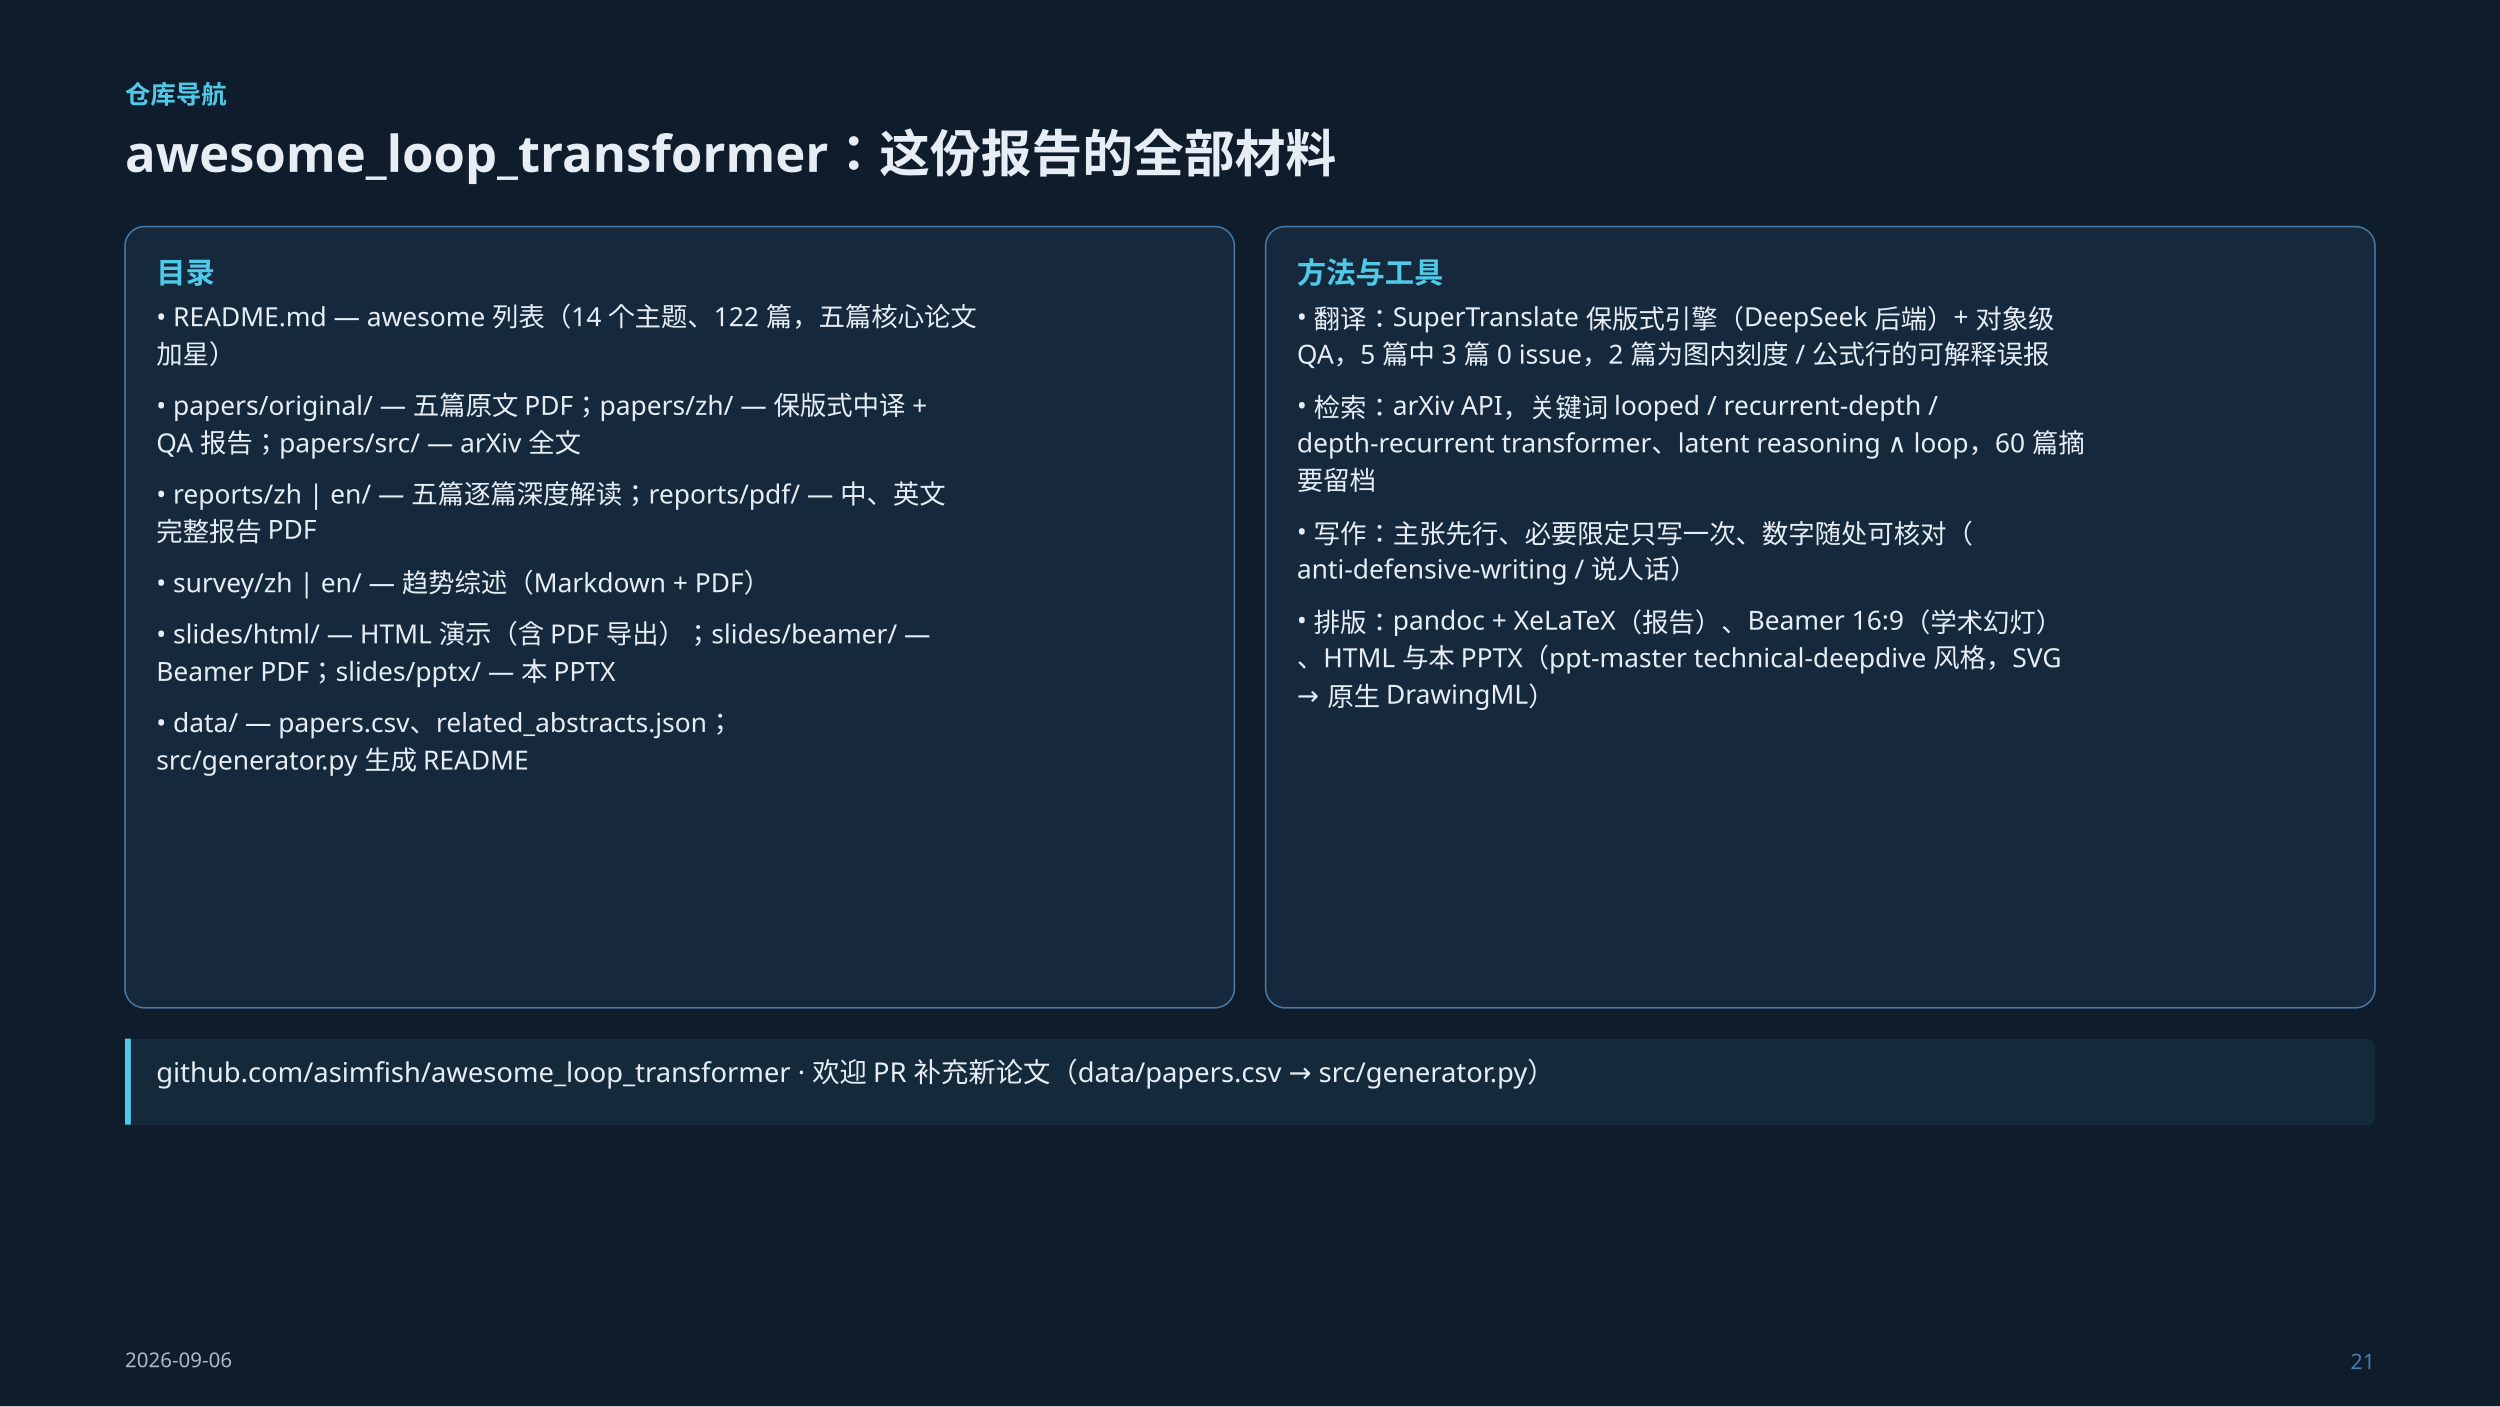
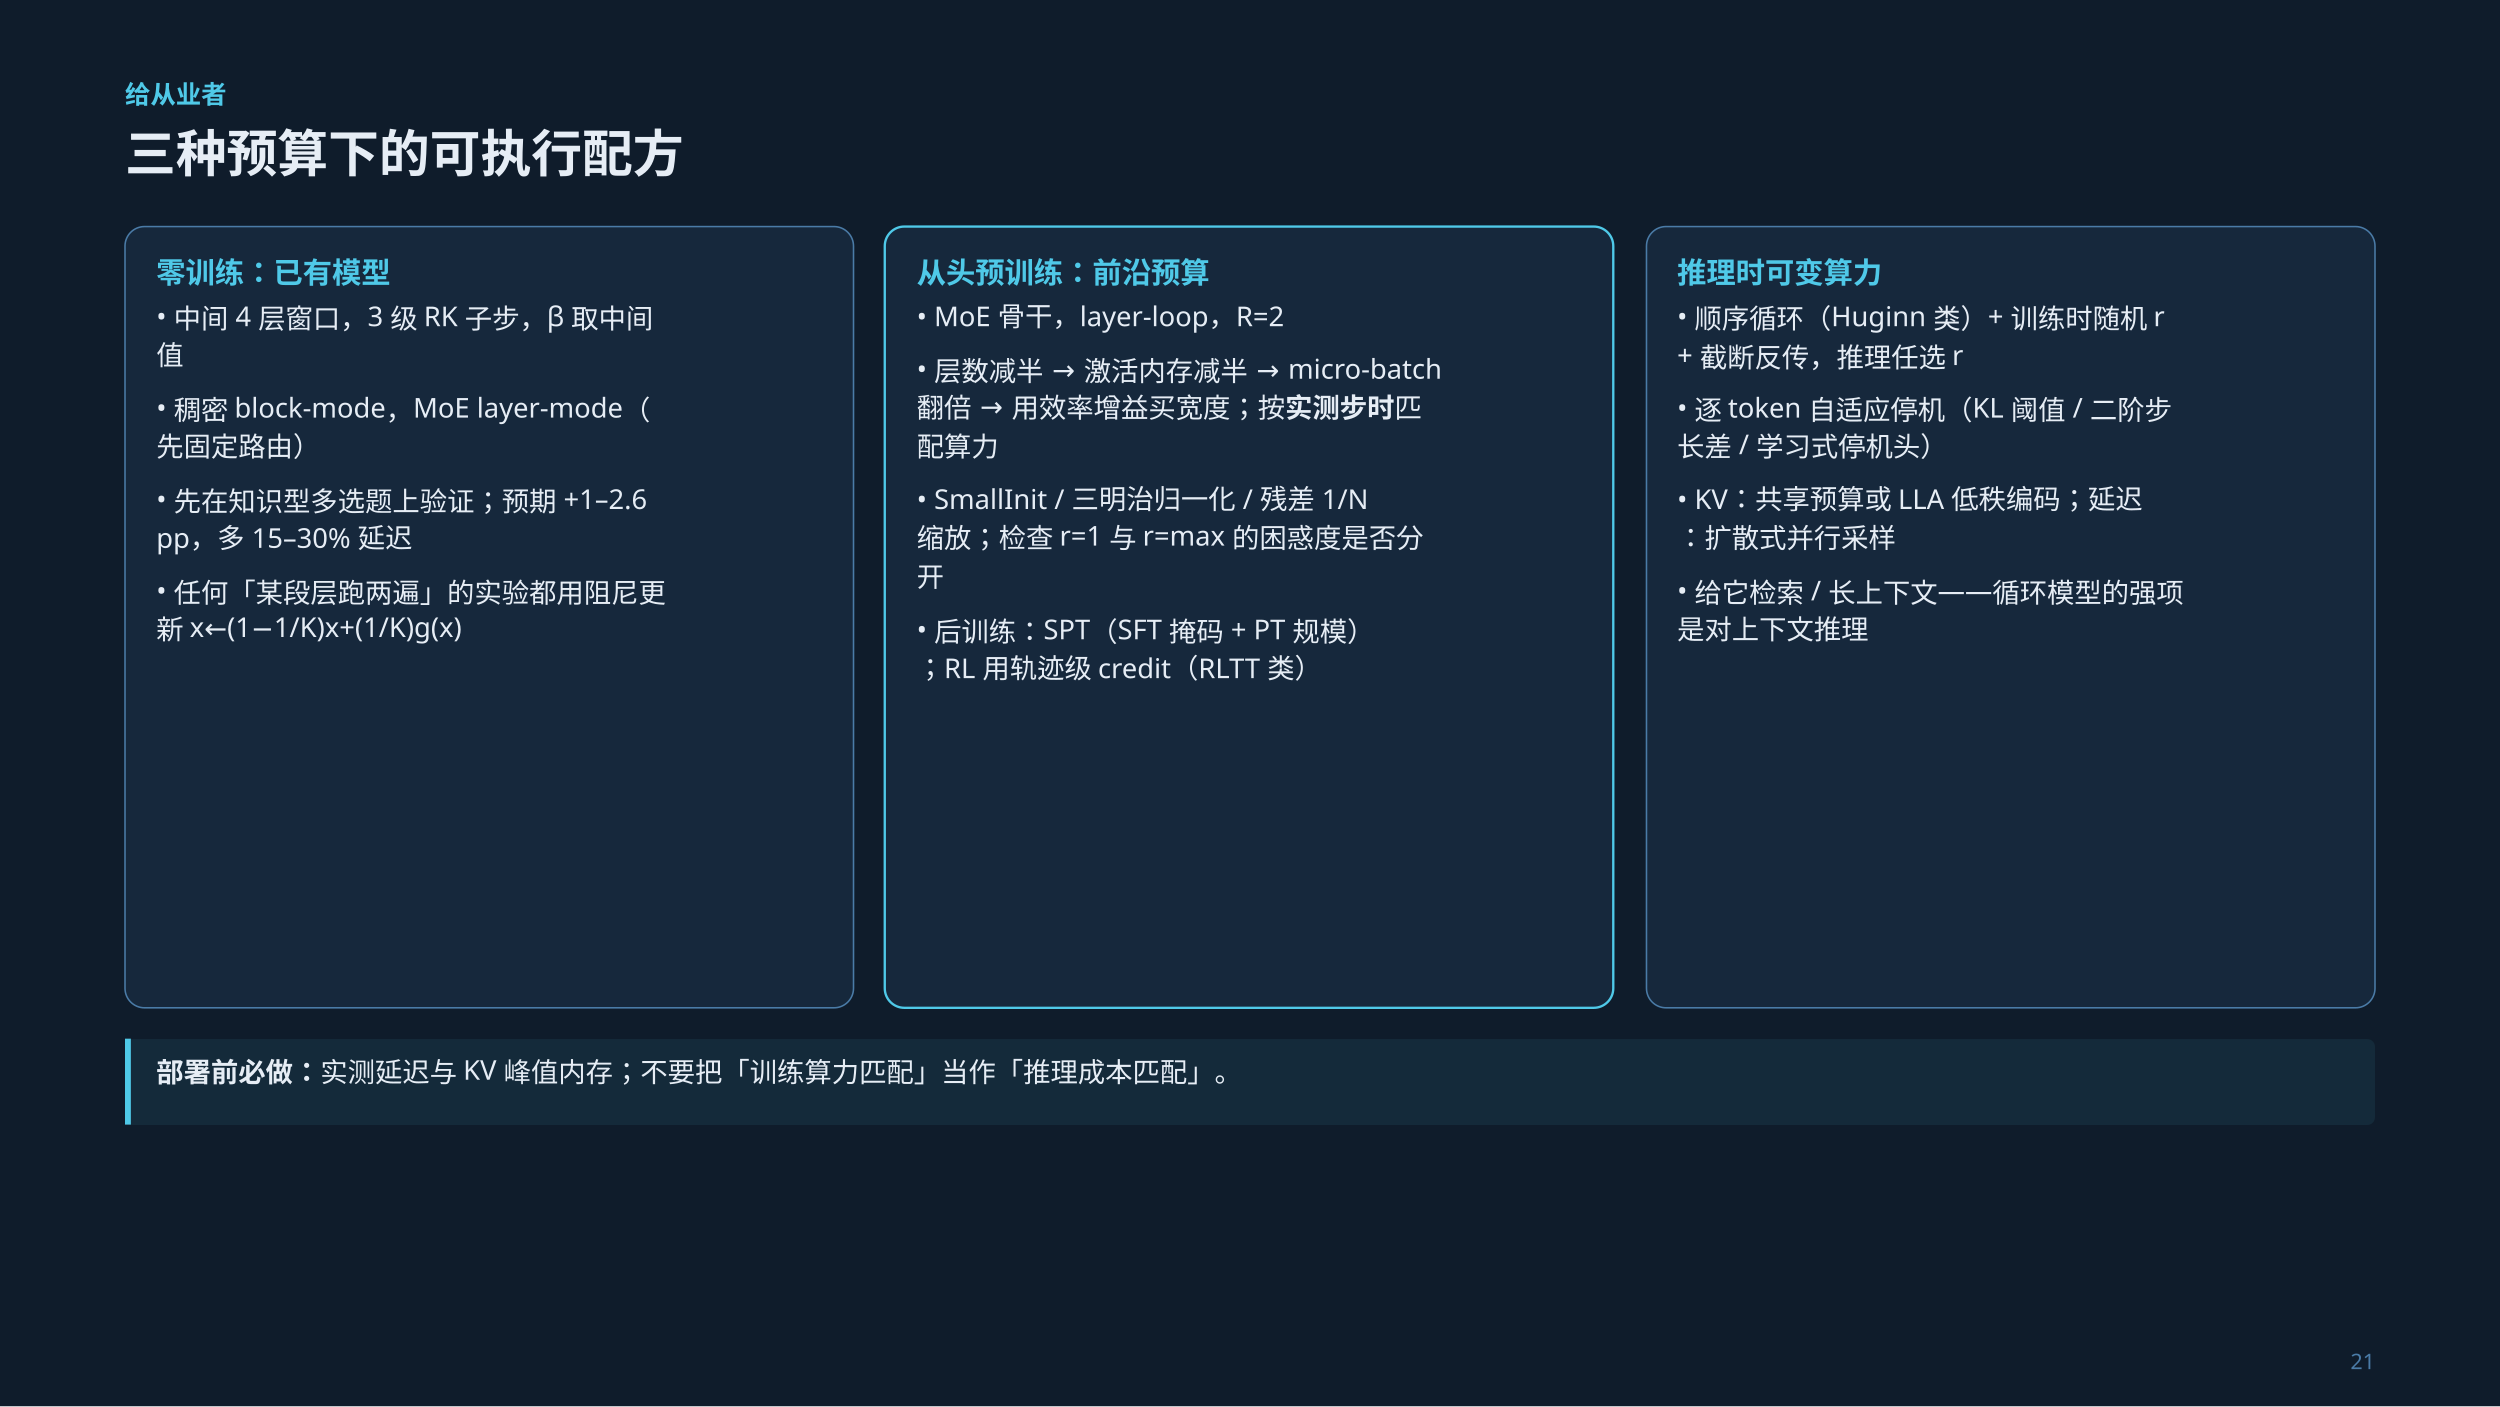
- <svg xmlns="http://www.w3.org/2000/svg" viewBox="0 0 1280 720" data-pptx-page-role="ending" font-family="Microsoft YaHei">
+ <svg xmlns="http://www.w3.org/2000/svg" viewBox="0 0 1280 720" data-pptx-page-role="content" font-family="Microsoft YaHei">
  <rect id="bg" data-pptx-role="background" x="0" y="0" width="1280" height="720" fill="#0F1C2B" />
  <g id="title" data-pptx-bounds="64 40 1152 66" font-weight="bold">
    <text x="64" y="53" font-size="13" fill="#4FC9E8">
-       <tspan x="64" dy="0.0">仓库导航   </tspan>
+       <tspan x="64" dy="0.0">给从业者   </tspan>
    </text>
    <text x="64" y="88" font-size="26" fill="#E6EDF5">
-       <tspan x="64" dy="0.0">awesome_loop_transformer：这份报告的全部材料        </tspan>
+       <tspan x="64" dy="0.0">三种预算下的可执行配方    </tspan>
    </text>
  </g>
-   <g id="dirs" data-pptx-bounds="64 116 568 400">
-     <rect x="64" y="116" width="568" height="400" rx="10" fill="#16283C" stroke="#4A7BA7" stroke-width="0.8" />
-     <text x="80" y="145" font-size="15" fill="#4FC9E8" font-weight="bold">
-       <tspan x="80" dy="0.0">目录   </tspan>
+   <g id="rec1" data-pptx-bounds="64 116 373 400">
+     <rect x="64" y="116" width="373" height="400" rx="10" fill="#16283C" stroke="#4A7BA7" stroke-width="0.8" />
+     <text x="80.0" y="145" font-size="15" fill="#4FC9E8" font-weight="bold">
+       <tspan x="80.0" dy="0.0">零训练：已有模型   </tspan>
    </text>
-     <text x="80" y="167" font-size="13.5" fill="#E6EDF5">
-       <tspan x="80" dy="0.0">• README.md — awesome 列表（14 个主题、122 篇，五篇核心论文           </tspan>
-       <tspan x="80" dy="19.2">加星）   </tspan>
-       <tspan x="80" dy="26.2">• papers/original/ — 五篇原文 PDF；papers/zh/ — 保版式中译 +           </tspan>
-       <tspan x="80" dy="19.2">QA 报告；papers/src/ — arXiv 全文      </tspan>
-       <tspan x="80" dy="26.2">• reports/zh | en/ — 五篇逐篇深度解读；reports/pdf/ — 中、英文           </tspan>
-       <tspan x="80" dy="19.2">完整报告 PDF   </tspan>
-       <tspan x="80" dy="26.2">• survey/zh | en/ — 趋势综述（Markdown + PDF）         </tspan>
-       <tspan x="80" dy="26.2">• slides/html/ — HTML 演示（含 PDF 导出）；slides/beamer/ —           </tspan>
-       <tspan x="80" dy="19.2">Beamer PDF；slides/pptx/ — 本 PPTX       </tspan>
-       <tspan x="80" dy="26.2">• data/ — papers.csv、related_abstracts.json；        </tspan>
-       <tspan x="80" dy="19.2">src/generator.py 生成 README     </tspan>
+     <text x="80.0" y="167" font-size="14" fill="#E6EDF5">
+       <tspan x="80.0" dy="0.0">• 中间 4 层窗口，3 级 RK 子步，β 取中间       </tspan>
+       <tspan x="80.0" dy="19.9">值   </tspan>
+       <tspan x="80.0" dy="26.9">• 稠密 block-mode，MoE layer-mode（       </tspan>
+       <tspan x="80.0" dy="19.9">先固定路由）   </tspan>
+       <tspan x="80.0" dy="26.9">• 先在知识型多选题上验证；预期 +1–2.6       </tspan>
+       <tspan x="80.0" dy="19.9">pp，多 15–30% 延迟   </tspan>
+       <tspan x="80.0" dy="26.9">• 任何「某段层跑两遍」的实验都用阻尼更       </tspan>
+       <tspan x="80.0" dy="19.9">新 x←(1−1/K)x+(1/K)g(x)     </tspan>
    </text>
  </g>
-   <g id="methods" data-pptx-bounds="648 116 568 400">
-     <rect x="648" y="116" width="568" height="400" rx="10" fill="#16283C" stroke="#4A7BA7" stroke-width="0.8" />
-     <text x="664.0" y="145" font-size="15" fill="#4FC9E8" font-weight="bold">
-       <tspan x="664.0" dy="0.0">方法与工具   </tspan>
+   <g id="rec2" data-pptx-bounds="453 116 373 400">
+     <rect x="453" y="116" width="373" height="400" rx="10" fill="#16283C" stroke="#4FC9E8" stroke-width="1.2" />
+     <text x="469.333" y="145" font-size="15" fill="#4FC9E8" font-weight="bold">
+       <tspan x="469.333" dy="0.0">从头预训练：前沿预算   </tspan>
    </text>
-     <text x="664.0" y="167" font-size="13.5" fill="#E6EDF5">
-       <tspan x="664.0" dy="0.0">• 翻译：SuperTranslate 保版式引擎（DeepSeek 后端）+ 对象级           </tspan>
-       <tspan x="664.0" dy="19.2">QA，5 篇中 3 篇 0 issue，2 篇为图内刻度 / 公式行的可解释误报           </tspan>
-       <tspan x="664.0" dy="26.2">• 检索：arXiv API，关键词 looped / recurrent-depth /          </tspan>
-       <tspan x="664.0" dy="19.2">depth-recurrent transformer、latent reasoning ∧ loop，60 篇摘           </tspan>
-       <tspan x="664.0" dy="19.2">要留档   </tspan>
-       <tspan x="664.0" dy="26.2">• 写作：主张先行、必要限定只写一次、数字随处可核对（         </tspan>
-       <tspan x="664.0" dy="19.2">anti-defensive-writing / 说人话）      </tspan>
-       <tspan x="664.0" dy="26.2">• 排版：pandoc + XeLaTeX（报告）、Beamer 16:9（学术幻灯）           </tspan>
-       <tspan x="664.0" dy="19.2">、HTML 与本 PPTX（ppt-master technical-deepdive 风格，SVG           </tspan>
-       <tspan x="664.0" dy="19.2">→ 原生 DrawingML）   </tspan>
+     <text x="469.333" y="167" font-size="14" fill="#E6EDF5">
+       <tspan x="469.333" dy="0.0">• MoE 骨干，layer-loop，R=2     </tspan>
+       <tspan x="469.333" dy="26.9">• 层数减半 → 激活内存减半 → micro-batch       </tspan>
+       <tspan x="469.333" dy="19.9">翻倍 → 用效率增益买宽度；按<tspan font-weight="bold">实测步时</tspan>匹      </tspan>
+       <tspan x="469.333" dy="19.9">配算力   </tspan>
+       <tspan x="469.333" dy="26.9">• SmallInit / 三明治归一化 / 残差 1/N       </tspan>
+       <tspan x="469.333" dy="19.9">缩放；检查 r=1 与 r=max 的困惑度是否分       </tspan>
+       <tspan x="469.333" dy="19.9">开   </tspan>
+       <tspan x="469.333" dy="26.9">• 后训练：SPT（SFT 掩码 + PT 规模）       </tspan>
+       <tspan x="469.333" dy="19.9">；RL 用轨迹级 credit（RLTT 类）      </tspan>
+     </text>
+   </g>
+   <g id="rec3" data-pptx-bounds="843 116 373 400">
+     <rect x="843" y="116" width="373" height="400" rx="10" fill="#16283C" stroke="#4A7BA7" stroke-width="0.8" />
+     <text x="858.667" y="145" font-size="15" fill="#4FC9E8" font-weight="bold">
+       <tspan x="858.667" dy="0.0">推理时可变算力   </tspan>
+     </text>
+     <text x="858.667" y="167" font-size="14" fill="#E6EDF5">
+       <tspan x="858.667" dy="0.0">• 顺序循环（Huginn 类）+ 训练时随机 r       </tspan>
+       <tspan x="858.667" dy="19.9">+ 截断反传，推理任选 r    </tspan>
+       <tspan x="858.667" dy="26.9">• 逐 token 自适应停机（KL 阈值 / 二阶步       </tspan>
+       <tspan x="858.667" dy="19.9">长差 / 学习式停机头）   </tspan>
+       <tspan x="858.667" dy="26.9">• KV：共享预算或 LLA 低秩编码；延迟      </tspan>
+       <tspan x="858.667" dy="19.9">：扩散式并行采样   </tspan>
+       <tspan x="858.667" dy="26.9">• 给它检索 / 长上下文——循环模型的强项      </tspan>
+       <tspan x="858.667" dy="19.9">是对上下文推理   </tspan>
    </text>
  </g>
  <g id="takeaway" data-pptx-bounds="64 532 1152 44">
    <rect x="64" y="532" width="1152" height="44" rx="4" fill="#4FC9E8" fill-opacity="0.08" />
    <rect x="64" y="531.8" width="3" height="44" fill="#4FC9E8" />
    <text x="80" y="554" font-size="14" fill="#E6EDF5">
-       <tspan x="80" dy="0.0">github.com/asimfish/awesome_loop_transformer · 欢迎 PR 补充新论文（data/papers.csv → src/generator.py）                    </tspan>
+       <tspan x="80" dy="0.0">
+         <tspan font-weight="bold">部署前必做：</tspan>实测延迟与 KV 峰值内存；不要把「训练算力匹配」当作「推理成本匹配」。               </tspan>
    </text>
  </g>
  <g id="footer" data-pptx-bounds="64 688 1152 22">
-     <text x="64" y="700" font-size="10.5" fill="#A9B8CB">
-       <tspan x="64" dy="0.0">2026-09-06   </tspan>
-     </text>
    <text x="1216" y="701" font-size="11" fill="#4A7BA7" text-anchor="end">
      <tspan x="1216" dy="0.0">   21</tspan>
    </text>
  </g>
</svg>
